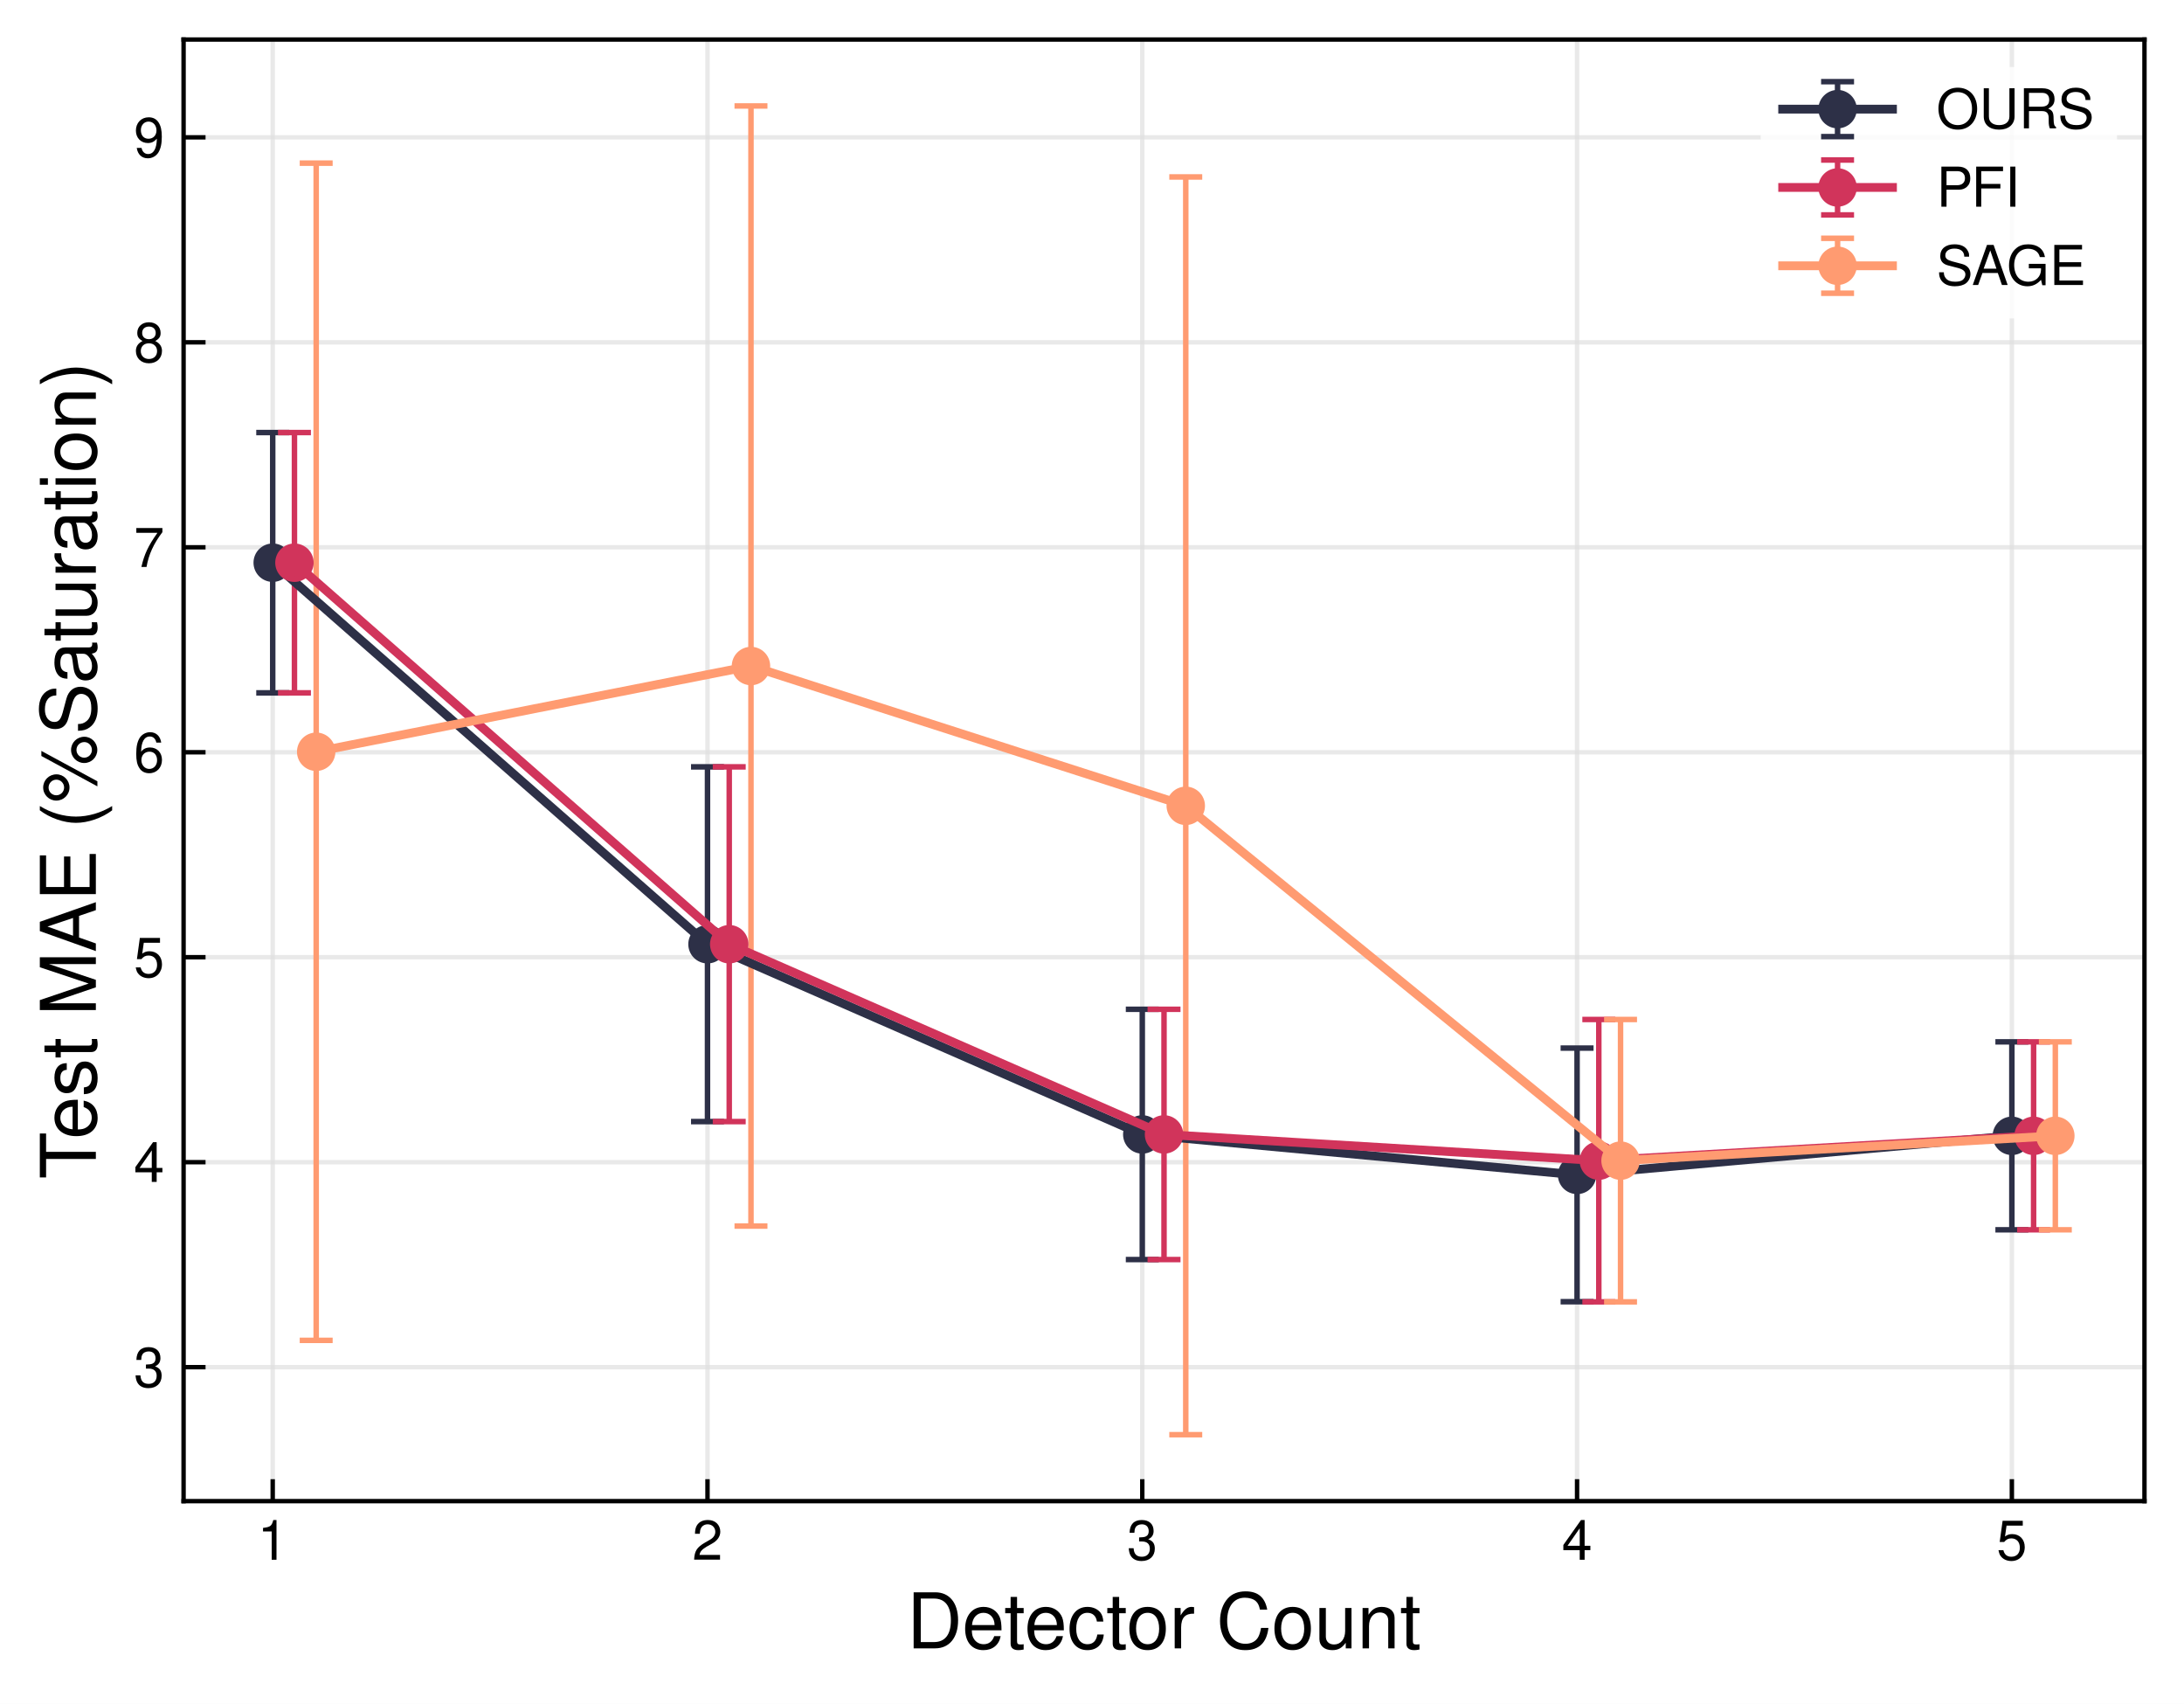
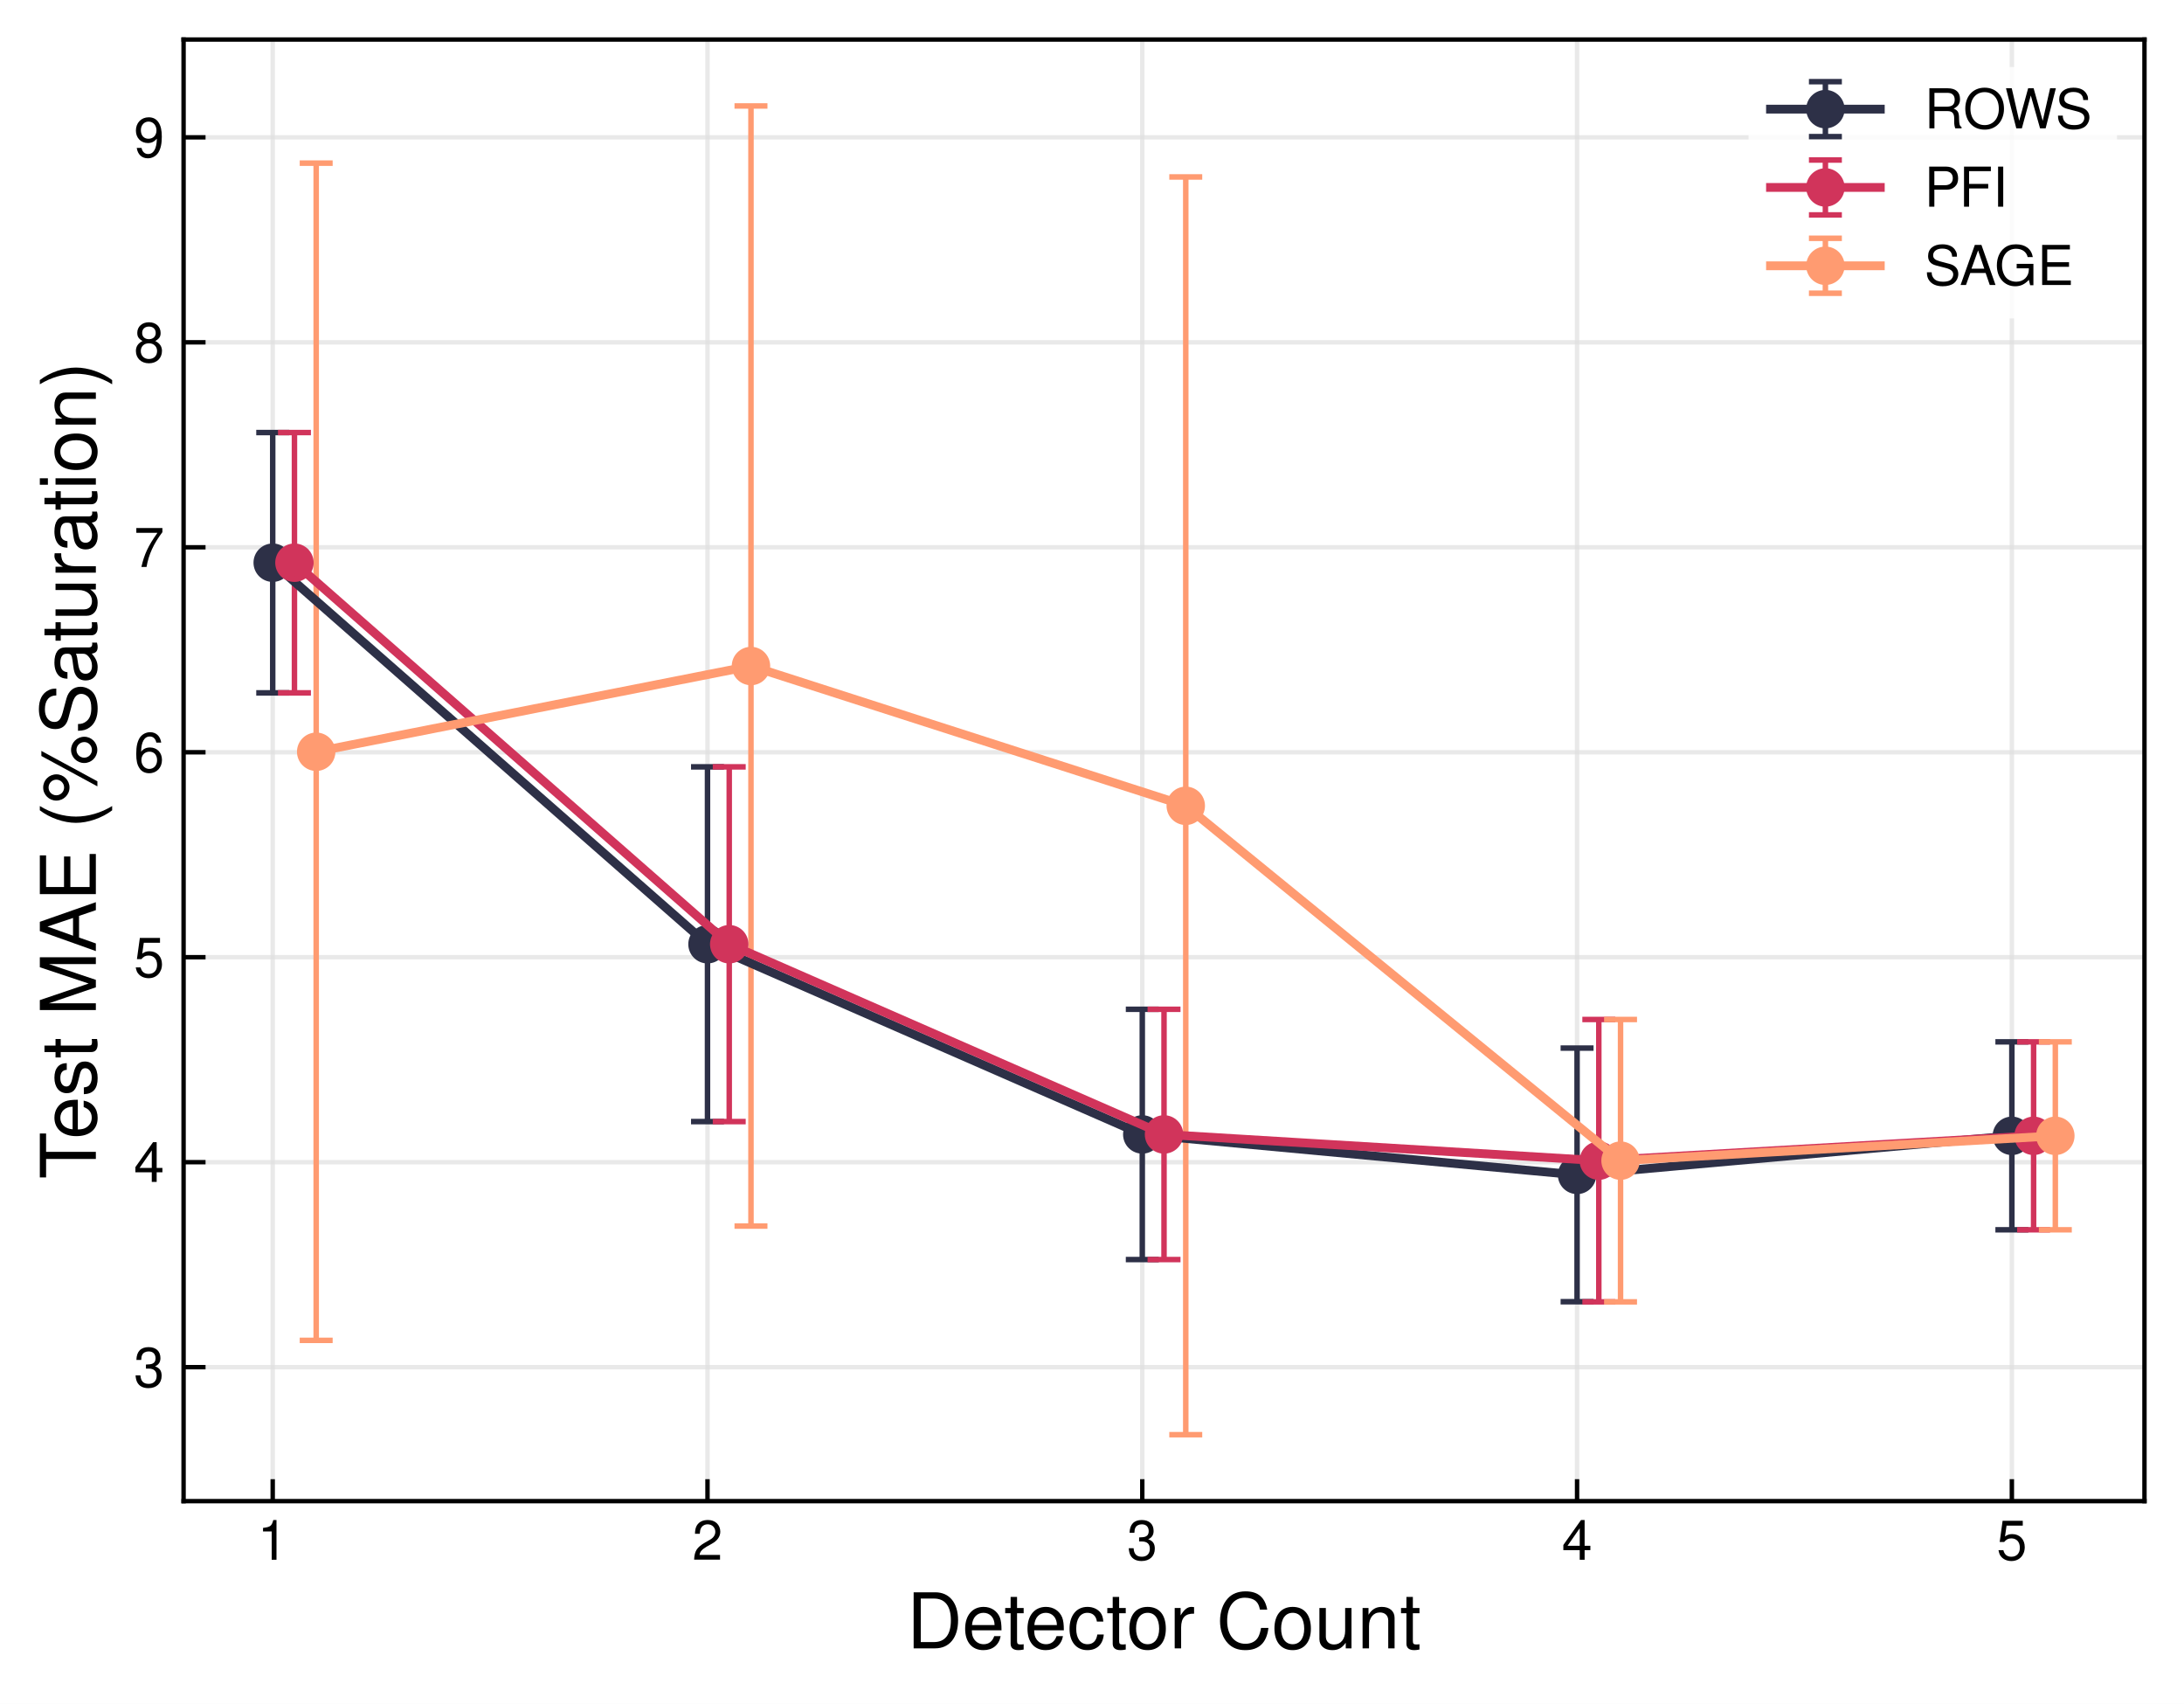
<svg xmlns="http://www.w3.org/2000/svg" xmlns:xlink="http://www.w3.org/1999/xlink" width="397.754pt" height="310.231pt" viewBox="0 0 397.754 310.231" version="1.1">
  <defs>
    <style type="text/css">*{stroke-linejoin: round; stroke-linecap: butt}</style>
  </defs>
  <g id="figure_1">
    <g id="patch_1">
      <path d="M 0 310.231  L 397.754 310.231  L 397.754 0  L 0 0  z " style="fill: #ffffff" />
    </g>
    <g id="axes_1">
      <g id="patch_2">
        <path d="M 33.434 273.312  L 390.554 273.312  L 390.554 7.2  L 33.434 7.2  z " style="fill: #ffffff" />
      </g>
      <g id="matplotlib.axis_1">
        <g id="xtick_1">
          <g id="line2d_1">
-             <path d="M 49.667 273.312  L 49.667 7.2  " clip-path="url(#pd85b7380be)" style="fill: none; stroke: #e0e0e0; stroke-opacity: 0.7; stroke-width: 0.8; stroke-linecap: square" />
+             <path d="M 49.667 273.312  L 49.667 7.2  " clip-path="url(#p0bce422c78)" style="fill: none; stroke: #e0e0e0; stroke-opacity: 0.7; stroke-width: 0.8; stroke-linecap: square" />
          </g>
          <g id="line2d_2">
            <defs>
-               <path id="m5210ef24cb" d="M 0 0  L 0 -4  " style="stroke: #000000; stroke-width: 0.8" />
+               <path id="mf27247afd8" d="M 0 0  L 0 -4  " style="stroke: #000000; stroke-width: 0.8" />
            </defs>
            <g>
-               <use xlink:href="#m5210ef24cb" x="49.667" y="273.312" style="stroke: #000000; stroke-width: 0.8" />
+               <use xlink:href="#mf27247afd8" x="49.667" y="273.312" style="stroke: #000000; stroke-width: 0.8" />
            </g>
          </g>
          <g id="text_1">
            <text style="font-size: 10px; font-family: 'Helvetica', 'Arial', sans-serif; text-anchor: middle" x="49.667" y="283.985" transform="rotate(-0 49.66679 283.9854)">1</text>
          </g>
        </g>
        <g id="xtick_2">
          <g id="line2d_3">
-             <path d="M 128.851 273.312  L 128.851 7.2  " clip-path="url(#pd85b7380be)" style="fill: none; stroke: #e0e0e0; stroke-opacity: 0.7; stroke-width: 0.8; stroke-linecap: square" />
+             <path d="M 128.851 273.312  L 128.851 7.2  " clip-path="url(#p0bce422c78)" style="fill: none; stroke: #e0e0e0; stroke-opacity: 0.7; stroke-width: 0.8; stroke-linecap: square" />
          </g>
          <g id="line2d_4">
            <g>
-               <use xlink:href="#m5210ef24cb" x="128.851" y="273.312" style="stroke: #000000; stroke-width: 0.8" />
+               <use xlink:href="#mf27247afd8" x="128.851" y="273.312" style="stroke: #000000; stroke-width: 0.8" />
            </g>
          </g>
          <g id="text_2">
            <text style="font-size: 10px; font-family: 'Helvetica', 'Arial', sans-serif; text-anchor: middle" x="128.851" y="283.985" transform="rotate(-0 128.8508 283.9854)">2</text>
          </g>
        </g>
        <g id="xtick_3">
          <g id="line2d_5">
-             <path d="M 208.035 273.312  L 208.035 7.2  " clip-path="url(#pd85b7380be)" style="fill: none; stroke: #e0e0e0; stroke-opacity: 0.7; stroke-width: 0.8; stroke-linecap: square" />
+             <path d="M 208.035 273.312  L 208.035 7.2  " clip-path="url(#p0bce422c78)" style="fill: none; stroke: #e0e0e0; stroke-opacity: 0.7; stroke-width: 0.8; stroke-linecap: square" />
          </g>
          <g id="line2d_6">
            <g>
-               <use xlink:href="#m5210ef24cb" x="208.035" y="273.312" style="stroke: #000000; stroke-width: 0.8" />
+               <use xlink:href="#mf27247afd8" x="208.035" y="273.312" style="stroke: #000000; stroke-width: 0.8" />
            </g>
          </g>
          <g id="text_3">
            <text style="font-size: 10px; font-family: 'Helvetica', 'Arial', sans-serif; text-anchor: middle" x="208.035" y="283.985" transform="rotate(-0 208.0349 283.9854)">3</text>
          </g>
        </g>
        <g id="xtick_4">
          <g id="line2d_7">
-             <path d="M 287.219 273.312  L 287.219 7.2  " clip-path="url(#pd85b7380be)" style="fill: none; stroke: #e0e0e0; stroke-opacity: 0.7; stroke-width: 0.8; stroke-linecap: square" />
+             <path d="M 287.219 273.312  L 287.219 7.2  " clip-path="url(#p0bce422c78)" style="fill: none; stroke: #e0e0e0; stroke-opacity: 0.7; stroke-width: 0.8; stroke-linecap: square" />
          </g>
          <g id="line2d_8">
            <g>
-               <use xlink:href="#m5210ef24cb" x="287.219" y="273.312" style="stroke: #000000; stroke-width: 0.8" />
+               <use xlink:href="#mf27247afd8" x="287.219" y="273.312" style="stroke: #000000; stroke-width: 0.8" />
            </g>
          </g>
          <g id="text_4">
            <text style="font-size: 10px; font-family: 'Helvetica', 'Arial', sans-serif; text-anchor: middle" x="287.219" y="283.985" transform="rotate(-0 287.2189 283.9854)">4</text>
          </g>
        </g>
        <g id="xtick_5">
          <g id="line2d_9">
-             <path d="M 366.403 273.312  L 366.403 7.2  " clip-path="url(#pd85b7380be)" style="fill: none; stroke: #e0e0e0; stroke-opacity: 0.7; stroke-width: 0.8; stroke-linecap: square" />
+             <path d="M 366.403 273.312  L 366.403 7.2  " clip-path="url(#p0bce422c78)" style="fill: none; stroke: #e0e0e0; stroke-opacity: 0.7; stroke-width: 0.8; stroke-linecap: square" />
          </g>
          <g id="line2d_10">
            <g>
-               <use xlink:href="#m5210ef24cb" x="366.403" y="273.312" style="stroke: #000000; stroke-width: 0.8" />
+               <use xlink:href="#mf27247afd8" x="366.403" y="273.312" style="stroke: #000000; stroke-width: 0.8" />
            </g>
          </g>
          <g id="text_5">
            <text style="font-size: 10px; font-family: 'Helvetica', 'Arial', sans-serif; text-anchor: middle" x="366.403" y="283.985" transform="rotate(-0 366.4029 283.9854)">5</text>
          </g>
        </g>
        <g id="text_6">
          <text style="font-size: 14px; font-family: 'Helvetica', 'Arial', sans-serif; text-anchor: middle" x="211.994" y="300.113" transform="rotate(-0 211.9941 300.1126)">Detector Count</text>
        </g>
      </g>
      <g id="matplotlib.axis_2">
        <g id="ytick_1">
          <g id="line2d_11">
-             <path d="M 33.434 248.92  L 390.554 248.92  " clip-path="url(#pd85b7380be)" style="fill: none; stroke: #e0e0e0; stroke-opacity: 0.7; stroke-width: 0.8; stroke-linecap: square" />
+             <path d="M 33.434 248.92  L 390.554 248.92  " clip-path="url(#p0bce422c78)" style="fill: none; stroke: #e0e0e0; stroke-opacity: 0.7; stroke-width: 0.8; stroke-linecap: square" />
          </g>
          <g id="line2d_12">
            <defs>
-               <path id="m0ef6df288f" d="M 0 0  L 4 0  " style="stroke: #000000; stroke-width: 0.8" />
+               <path id="m96c3938202" d="M 0 0  L 4 0  " style="stroke: #000000; stroke-width: 0.8" />
            </defs>
            <g>
-               <use xlink:href="#m0ef6df288f" x="33.434" y="248.92" style="stroke: #000000; stroke-width: 0.8" />
+               <use xlink:href="#m96c3938202" x="33.434" y="248.92" style="stroke: #000000; stroke-width: 0.8" />
            </g>
          </g>
          <g id="text_7">
            <text style="font-size: 10px; font-family: 'Helvetica', 'Arial', sans-serif; text-anchor: end" x="29.934" y="252.507" transform="rotate(-0 29.93406 252.5065)">3</text>
          </g>
        </g>
        <g id="ytick_2">
          <g id="line2d_13">
-             <path d="M 33.434 211.601  L 390.554 211.601  " clip-path="url(#pd85b7380be)" style="fill: none; stroke: #e0e0e0; stroke-opacity: 0.7; stroke-width: 0.8; stroke-linecap: square" />
+             <path d="M 33.434 211.601  L 390.554 211.601  " clip-path="url(#p0bce422c78)" style="fill: none; stroke: #e0e0e0; stroke-opacity: 0.7; stroke-width: 0.8; stroke-linecap: square" />
          </g>
          <g id="line2d_14">
            <g>
-               <use xlink:href="#m0ef6df288f" x="33.434" y="211.601" style="stroke: #000000; stroke-width: 0.8" />
+               <use xlink:href="#m96c3938202" x="33.434" y="211.601" style="stroke: #000000; stroke-width: 0.8" />
            </g>
          </g>
          <g id="text_8">
            <text style="font-size: 10px; font-family: 'Helvetica', 'Arial', sans-serif; text-anchor: end" x="29.934" y="215.187" transform="rotate(-0 29.93406 215.1875)">4</text>
          </g>
        </g>
        <g id="ytick_3">
          <g id="line2d_15">
-             <path d="M 33.434 174.282  L 390.554 174.282  " clip-path="url(#pd85b7380be)" style="fill: none; stroke: #e0e0e0; stroke-opacity: 0.7; stroke-width: 0.8; stroke-linecap: square" />
+             <path d="M 33.434 174.282  L 390.554 174.282  " clip-path="url(#p0bce422c78)" style="fill: none; stroke: #e0e0e0; stroke-opacity: 0.7; stroke-width: 0.8; stroke-linecap: square" />
          </g>
          <g id="line2d_16">
            <g>
-               <use xlink:href="#m0ef6df288f" x="33.434" y="174.282" style="stroke: #000000; stroke-width: 0.8" />
+               <use xlink:href="#m96c3938202" x="33.434" y="174.282" style="stroke: #000000; stroke-width: 0.8" />
            </g>
          </g>
          <g id="text_9">
            <text style="font-size: 10px; font-family: 'Helvetica', 'Arial', sans-serif; text-anchor: end" x="29.934" y="177.868" transform="rotate(-0 29.93406 177.8684)">5</text>
          </g>
        </g>
        <g id="ytick_4">
          <g id="line2d_17">
-             <path d="M 33.434 136.963  L 390.554 136.963  " clip-path="url(#pd85b7380be)" style="fill: none; stroke: #e0e0e0; stroke-opacity: 0.7; stroke-width: 0.8; stroke-linecap: square" />
+             <path d="M 33.434 136.963  L 390.554 136.963  " clip-path="url(#p0bce422c78)" style="fill: none; stroke: #e0e0e0; stroke-opacity: 0.7; stroke-width: 0.8; stroke-linecap: square" />
          </g>
          <g id="line2d_18">
            <g>
-               <use xlink:href="#m0ef6df288f" x="33.434" y="136.963" style="stroke: #000000; stroke-width: 0.8" />
+               <use xlink:href="#m96c3938202" x="33.434" y="136.963" style="stroke: #000000; stroke-width: 0.8" />
            </g>
          </g>
          <g id="text_10">
            <text style="font-size: 10px; font-family: 'Helvetica', 'Arial', sans-serif; text-anchor: end" x="29.934" y="140.549" transform="rotate(-0 29.93406 140.5494)">6</text>
          </g>
        </g>
        <g id="ytick_5">
          <g id="line2d_19">
-             <path d="M 33.434 99.644  L 390.554 99.644  " clip-path="url(#pd85b7380be)" style="fill: none; stroke: #e0e0e0; stroke-opacity: 0.7; stroke-width: 0.8; stroke-linecap: square" />
+             <path d="M 33.434 99.644  L 390.554 99.644  " clip-path="url(#p0bce422c78)" style="fill: none; stroke: #e0e0e0; stroke-opacity: 0.7; stroke-width: 0.8; stroke-linecap: square" />
          </g>
          <g id="line2d_20">
            <g>
-               <use xlink:href="#m0ef6df288f" x="33.434" y="99.644" style="stroke: #000000; stroke-width: 0.8" />
+               <use xlink:href="#m96c3938202" x="33.434" y="99.644" style="stroke: #000000; stroke-width: 0.8" />
            </g>
          </g>
          <g id="text_11">
            <text style="font-size: 10px; font-family: 'Helvetica', 'Arial', sans-serif; text-anchor: end" x="29.934" y="103.23" transform="rotate(-0 29.93406 103.2303)">7</text>
          </g>
        </g>
        <g id="ytick_6">
          <g id="line2d_21">
-             <path d="M 33.434 62.325  L 390.554 62.325  " clip-path="url(#pd85b7380be)" style="fill: none; stroke: #e0e0e0; stroke-opacity: 0.7; stroke-width: 0.8; stroke-linecap: square" />
+             <path d="M 33.434 62.325  L 390.554 62.325  " clip-path="url(#p0bce422c78)" style="fill: none; stroke: #e0e0e0; stroke-opacity: 0.7; stroke-width: 0.8; stroke-linecap: square" />
          </g>
          <g id="line2d_22">
            <g>
-               <use xlink:href="#m0ef6df288f" x="33.434" y="62.325" style="stroke: #000000; stroke-width: 0.8" />
+               <use xlink:href="#m96c3938202" x="33.434" y="62.325" style="stroke: #000000; stroke-width: 0.8" />
            </g>
          </g>
          <g id="text_12">
            <text style="font-size: 10px; font-family: 'Helvetica', 'Arial', sans-serif; text-anchor: end" x="29.934" y="65.911" transform="rotate(-0 29.93406 65.91127)">8</text>
          </g>
        </g>
        <g id="ytick_7">
          <g id="line2d_23">
-             <path d="M 33.434 25.005  L 390.554 25.005  " clip-path="url(#pd85b7380be)" style="fill: none; stroke: #e0e0e0; stroke-opacity: 0.7; stroke-width: 0.8; stroke-linecap: square" />
+             <path d="M 33.434 25.005  L 390.554 25.005  " clip-path="url(#p0bce422c78)" style="fill: none; stroke: #e0e0e0; stroke-opacity: 0.7; stroke-width: 0.8; stroke-linecap: square" />
          </g>
          <g id="line2d_24">
            <g>
-               <use xlink:href="#m0ef6df288f" x="33.434" y="25.005" style="stroke: #000000; stroke-width: 0.8" />
+               <use xlink:href="#m96c3938202" x="33.434" y="25.005" style="stroke: #000000; stroke-width: 0.8" />
            </g>
          </g>
          <g id="text_13">
            <text style="font-size: 10px; font-family: 'Helvetica', 'Arial', sans-serif; text-anchor: end" x="29.934" y="28.592" transform="rotate(-0 29.93406 28.59221)">9</text>
          </g>
        </g>
        <g id="text_14">
          <text style="font-size: 14px; font-family: 'Helvetica', 'Arial', sans-serif; text-anchor: middle" x="17.455" y="140.256" transform="rotate(-90 17.455 140.256)">Test MAE (%Saturation)</text>
        </g>
      </g>
      <g id="LineCollection_1">
-         <path d="M 49.667 126.15  L 49.667 78.753  " clip-path="url(#pd85b7380be)" style="fill: none; stroke: #2d3047" />
-         <path d="M 128.851 204.207  L 128.851 139.623  " clip-path="url(#pd85b7380be)" style="fill: none; stroke: #2d3047" />
-         <path d="M 208.035 229.33  L 208.035 183.764  " clip-path="url(#pd85b7380be)" style="fill: none; stroke: #2d3047" />
-         <path d="M 287.219 237.003  L 287.219 190.826  " clip-path="url(#pd85b7380be)" style="fill: none; stroke: #2d3047" />
-         <path d="M 366.403 223.91  L 366.403 189.69  " clip-path="url(#pd85b7380be)" style="fill: none; stroke: #2d3047" />
+         <path d="M 49.667 126.15  L 49.667 78.753  " clip-path="url(#p0bce422c78)" style="fill: none; stroke: #2d3047" />
+         <path d="M 128.851 204.207  L 128.851 139.623  " clip-path="url(#p0bce422c78)" style="fill: none; stroke: #2d3047" />
+         <path d="M 208.035 229.33  L 208.035 183.764  " clip-path="url(#p0bce422c78)" style="fill: none; stroke: #2d3047" />
+         <path d="M 287.219 237.003  L 287.219 190.826  " clip-path="url(#p0bce422c78)" style="fill: none; stroke: #2d3047" />
+         <path d="M 366.403 223.91  L 366.403 189.69  " clip-path="url(#p0bce422c78)" style="fill: none; stroke: #2d3047" />
      </g>
      <g id="line2d_25">
        <defs>
-           <path id="md93f5340fe" d="M 3 0  L -3 -0  " style="stroke: #2d3047" />
-         </defs>
-         <g clip-path="url(#pd85b7380be)">
-           <use xlink:href="#md93f5340fe" x="49.667" y="126.15" style="fill: #2d3047; stroke: #2d3047" />
-           <use xlink:href="#md93f5340fe" x="128.851" y="204.207" style="fill: #2d3047; stroke: #2d3047" />
-           <use xlink:href="#md93f5340fe" x="208.035" y="229.33" style="fill: #2d3047; stroke: #2d3047" />
-           <use xlink:href="#md93f5340fe" x="287.219" y="237.003" style="fill: #2d3047; stroke: #2d3047" />
-           <use xlink:href="#md93f5340fe" x="366.403" y="223.91" style="fill: #2d3047; stroke: #2d3047" />
+           <path id="m2ddfea3625" d="M 3 0  L -3 -0  " style="stroke: #2d3047" />
+         </defs>
+         <g clip-path="url(#p0bce422c78)">
+           <use xlink:href="#m2ddfea3625" x="49.667" y="126.15" style="fill: #2d3047; stroke: #2d3047" />
+           <use xlink:href="#m2ddfea3625" x="128.851" y="204.207" style="fill: #2d3047; stroke: #2d3047" />
+           <use xlink:href="#m2ddfea3625" x="208.035" y="229.33" style="fill: #2d3047; stroke: #2d3047" />
+           <use xlink:href="#m2ddfea3625" x="287.219" y="237.003" style="fill: #2d3047; stroke: #2d3047" />
+           <use xlink:href="#m2ddfea3625" x="366.403" y="223.91" style="fill: #2d3047; stroke: #2d3047" />
        </g>
      </g>
      <g id="line2d_26">
-         <g clip-path="url(#pd85b7380be)">
-           <use xlink:href="#md93f5340fe" x="49.667" y="78.753" style="fill: #2d3047; stroke: #2d3047" />
-           <use xlink:href="#md93f5340fe" x="128.851" y="139.623" style="fill: #2d3047; stroke: #2d3047" />
-           <use xlink:href="#md93f5340fe" x="208.035" y="183.764" style="fill: #2d3047; stroke: #2d3047" />
-           <use xlink:href="#md93f5340fe" x="287.219" y="190.826" style="fill: #2d3047; stroke: #2d3047" />
-           <use xlink:href="#md93f5340fe" x="366.403" y="189.69" style="fill: #2d3047; stroke: #2d3047" />
+         <g clip-path="url(#p0bce422c78)">
+           <use xlink:href="#m2ddfea3625" x="49.667" y="78.753" style="fill: #2d3047; stroke: #2d3047" />
+           <use xlink:href="#m2ddfea3625" x="128.851" y="139.623" style="fill: #2d3047; stroke: #2d3047" />
+           <use xlink:href="#m2ddfea3625" x="208.035" y="183.764" style="fill: #2d3047; stroke: #2d3047" />
+           <use xlink:href="#m2ddfea3625" x="287.219" y="190.826" style="fill: #2d3047; stroke: #2d3047" />
+           <use xlink:href="#m2ddfea3625" x="366.403" y="189.69" style="fill: #2d3047; stroke: #2d3047" />
        </g>
      </g>
      <g id="LineCollection_2">
-         <path d="M 53.626 126.15  L 53.626 78.753  " clip-path="url(#pd85b7380be)" style="fill: none; stroke: #d1345b" />
-         <path d="M 132.81 204.207  L 132.81 139.623  " clip-path="url(#pd85b7380be)" style="fill: none; stroke: #d1345b" />
-         <path d="M 211.994 229.33  L 211.994 183.764  " clip-path="url(#pd85b7380be)" style="fill: none; stroke: #d1345b" />
-         <path d="M 291.178 237.028  L 291.178 185.617  " clip-path="url(#pd85b7380be)" style="fill: none; stroke: #d1345b" />
-         <path d="M 370.362 223.91  L 370.362 189.69  " clip-path="url(#pd85b7380be)" style="fill: none; stroke: #d1345b" />
+         <path d="M 53.626 126.15  L 53.626 78.753  " clip-path="url(#p0bce422c78)" style="fill: none; stroke: #d1345b" />
+         <path d="M 132.81 204.207  L 132.81 139.623  " clip-path="url(#p0bce422c78)" style="fill: none; stroke: #d1345b" />
+         <path d="M 211.994 229.33  L 211.994 183.764  " clip-path="url(#p0bce422c78)" style="fill: none; stroke: #d1345b" />
+         <path d="M 291.178 237.028  L 291.178 185.617  " clip-path="url(#p0bce422c78)" style="fill: none; stroke: #d1345b" />
+         <path d="M 370.362 223.91  L 370.362 189.69  " clip-path="url(#p0bce422c78)" style="fill: none; stroke: #d1345b" />
      </g>
      <g id="line2d_27">
        <defs>
-           <path id="m17f6b1de07" d="M 3 0  L -3 -0  " style="stroke: #d1345b" />
-         </defs>
-         <g clip-path="url(#pd85b7380be)">
-           <use xlink:href="#m17f6b1de07" x="53.626" y="126.15" style="fill: #d1345b; stroke: #d1345b" />
-           <use xlink:href="#m17f6b1de07" x="132.81" y="204.207" style="fill: #d1345b; stroke: #d1345b" />
-           <use xlink:href="#m17f6b1de07" x="211.994" y="229.33" style="fill: #d1345b; stroke: #d1345b" />
-           <use xlink:href="#m17f6b1de07" x="291.178" y="237.028" style="fill: #d1345b; stroke: #d1345b" />
-           <use xlink:href="#m17f6b1de07" x="370.362" y="223.91" style="fill: #d1345b; stroke: #d1345b" />
+           <path id="m2b15b2f67a" d="M 3 0  L -3 -0  " style="stroke: #d1345b" />
+         </defs>
+         <g clip-path="url(#p0bce422c78)">
+           <use xlink:href="#m2b15b2f67a" x="53.626" y="126.15" style="fill: #d1345b; stroke: #d1345b" />
+           <use xlink:href="#m2b15b2f67a" x="132.81" y="204.207" style="fill: #d1345b; stroke: #d1345b" />
+           <use xlink:href="#m2b15b2f67a" x="211.994" y="229.33" style="fill: #d1345b; stroke: #d1345b" />
+           <use xlink:href="#m2b15b2f67a" x="291.178" y="237.028" style="fill: #d1345b; stroke: #d1345b" />
+           <use xlink:href="#m2b15b2f67a" x="370.362" y="223.91" style="fill: #d1345b; stroke: #d1345b" />
        </g>
      </g>
      <g id="line2d_28">
-         <g clip-path="url(#pd85b7380be)">
-           <use xlink:href="#m17f6b1de07" x="53.626" y="78.753" style="fill: #d1345b; stroke: #d1345b" />
-           <use xlink:href="#m17f6b1de07" x="132.81" y="139.623" style="fill: #d1345b; stroke: #d1345b" />
-           <use xlink:href="#m17f6b1de07" x="211.994" y="183.764" style="fill: #d1345b; stroke: #d1345b" />
-           <use xlink:href="#m17f6b1de07" x="291.178" y="185.617" style="fill: #d1345b; stroke: #d1345b" />
-           <use xlink:href="#m17f6b1de07" x="370.362" y="189.69" style="fill: #d1345b; stroke: #d1345b" />
+         <g clip-path="url(#p0bce422c78)">
+           <use xlink:href="#m2b15b2f67a" x="53.626" y="78.753" style="fill: #d1345b; stroke: #d1345b" />
+           <use xlink:href="#m2b15b2f67a" x="132.81" y="139.623" style="fill: #d1345b; stroke: #d1345b" />
+           <use xlink:href="#m2b15b2f67a" x="211.994" y="183.764" style="fill: #d1345b; stroke: #d1345b" />
+           <use xlink:href="#m2b15b2f67a" x="291.178" y="185.617" style="fill: #d1345b; stroke: #d1345b" />
+           <use xlink:href="#m2b15b2f67a" x="370.362" y="189.69" style="fill: #d1345b; stroke: #d1345b" />
        </g>
      </g>
      <g id="LineCollection_3">
-         <path d="M 57.585 244.041  L 57.585 29.704  " clip-path="url(#pd85b7380be)" style="fill: none; stroke: #ff9b71" />
-         <path d="M 136.769 223.227  L 136.769 19.296  " clip-path="url(#pd85b7380be)" style="fill: none; stroke: #ff9b71" />
-         <path d="M 215.953 261.216  L 215.953 32.218  " clip-path="url(#pd85b7380be)" style="fill: none; stroke: #ff9b71" />
-         <path d="M 295.137 237.028  L 295.137 185.617  " clip-path="url(#pd85b7380be)" style="fill: none; stroke: #ff9b71" />
-         <path d="M 374.321 223.91  L 374.321 189.69  " clip-path="url(#pd85b7380be)" style="fill: none; stroke: #ff9b71" />
+         <path d="M 57.585 244.041  L 57.585 29.704  " clip-path="url(#p0bce422c78)" style="fill: none; stroke: #ff9b71" />
+         <path d="M 136.769 223.227  L 136.769 19.296  " clip-path="url(#p0bce422c78)" style="fill: none; stroke: #ff9b71" />
+         <path d="M 215.953 261.216  L 215.953 32.218  " clip-path="url(#p0bce422c78)" style="fill: none; stroke: #ff9b71" />
+         <path d="M 295.137 237.028  L 295.137 185.617  " clip-path="url(#p0bce422c78)" style="fill: none; stroke: #ff9b71" />
+         <path d="M 374.321 223.91  L 374.321 189.69  " clip-path="url(#p0bce422c78)" style="fill: none; stroke: #ff9b71" />
      </g>
      <g id="line2d_29">
        <defs>
-           <path id="m1f2b31854d" d="M 3 0  L -3 -0  " style="stroke: #ff9b71" />
-         </defs>
-         <g clip-path="url(#pd85b7380be)">
-           <use xlink:href="#m1f2b31854d" x="57.585" y="244.041" style="fill: #ff9b71; stroke: #ff9b71" />
-           <use xlink:href="#m1f2b31854d" x="136.769" y="223.227" style="fill: #ff9b71; stroke: #ff9b71" />
-           <use xlink:href="#m1f2b31854d" x="215.953" y="261.216" style="fill: #ff9b71; stroke: #ff9b71" />
-           <use xlink:href="#m1f2b31854d" x="295.137" y="237.028" style="fill: #ff9b71; stroke: #ff9b71" />
-           <use xlink:href="#m1f2b31854d" x="374.321" y="223.91" style="fill: #ff9b71; stroke: #ff9b71" />
+           <path id="me4599d17c9" d="M 3 0  L -3 -0  " style="stroke: #ff9b71" />
+         </defs>
+         <g clip-path="url(#p0bce422c78)">
+           <use xlink:href="#me4599d17c9" x="57.585" y="244.041" style="fill: #ff9b71; stroke: #ff9b71" />
+           <use xlink:href="#me4599d17c9" x="136.769" y="223.227" style="fill: #ff9b71; stroke: #ff9b71" />
+           <use xlink:href="#me4599d17c9" x="215.953" y="261.216" style="fill: #ff9b71; stroke: #ff9b71" />
+           <use xlink:href="#me4599d17c9" x="295.137" y="237.028" style="fill: #ff9b71; stroke: #ff9b71" />
+           <use xlink:href="#me4599d17c9" x="374.321" y="223.91" style="fill: #ff9b71; stroke: #ff9b71" />
        </g>
      </g>
      <g id="line2d_30">
-         <g clip-path="url(#pd85b7380be)">
-           <use xlink:href="#m1f2b31854d" x="57.585" y="29.704" style="fill: #ff9b71; stroke: #ff9b71" />
-           <use xlink:href="#m1f2b31854d" x="136.769" y="19.296" style="fill: #ff9b71; stroke: #ff9b71" />
-           <use xlink:href="#m1f2b31854d" x="215.953" y="32.218" style="fill: #ff9b71; stroke: #ff9b71" />
-           <use xlink:href="#m1f2b31854d" x="295.137" y="185.617" style="fill: #ff9b71; stroke: #ff9b71" />
-           <use xlink:href="#m1f2b31854d" x="374.321" y="189.69" style="fill: #ff9b71; stroke: #ff9b71" />
+         <g clip-path="url(#p0bce422c78)">
+           <use xlink:href="#me4599d17c9" x="57.585" y="29.704" style="fill: #ff9b71; stroke: #ff9b71" />
+           <use xlink:href="#me4599d17c9" x="136.769" y="19.296" style="fill: #ff9b71; stroke: #ff9b71" />
+           <use xlink:href="#me4599d17c9" x="215.953" y="32.218" style="fill: #ff9b71; stroke: #ff9b71" />
+           <use xlink:href="#me4599d17c9" x="295.137" y="185.617" style="fill: #ff9b71; stroke: #ff9b71" />
+           <use xlink:href="#me4599d17c9" x="374.321" y="189.69" style="fill: #ff9b71; stroke: #ff9b71" />
        </g>
      </g>
      <g id="line2d_31">
-         <path d="M 49.667 102.451  L 128.851 171.915  L 208.035 206.547  L 287.219 213.915  L 366.403 206.8  " clip-path="url(#pd85b7380be)" style="fill: none; stroke: #2d3047; stroke-width: 1.6; stroke-linecap: square" />
-         <defs>
-           <path id="mcf8c2904b5" d="M 0 3  C 0.796 3 1.559 2.684 2.121 2.121  C 2.684 1.559 3 0.796 3 0  C 3 -0.796 2.684 -1.559 2.121 -2.121  C 1.559 -2.684 0.796 -3 0 -3  C -0.796 -3 -1.559 -2.684 -2.121 -2.121  C -2.684 -1.559 -3 -0.796 -3 0  C -3 0.796 -2.684 1.559 -2.121 2.121  C -1.559 2.684 -0.796 3 0 3  z " style="stroke: #2d3047" />
-         </defs>
-         <g clip-path="url(#pd85b7380be)">
-           <use xlink:href="#mcf8c2904b5" x="49.667" y="102.451" style="fill: #2d3047; stroke: #2d3047" />
-           <use xlink:href="#mcf8c2904b5" x="128.851" y="171.915" style="fill: #2d3047; stroke: #2d3047" />
-           <use xlink:href="#mcf8c2904b5" x="208.035" y="206.547" style="fill: #2d3047; stroke: #2d3047" />
-           <use xlink:href="#mcf8c2904b5" x="287.219" y="213.915" style="fill: #2d3047; stroke: #2d3047" />
-           <use xlink:href="#mcf8c2904b5" x="366.403" y="206.8" style="fill: #2d3047; stroke: #2d3047" />
+         <path d="M 49.667 102.451  L 128.851 171.915  L 208.035 206.547  L 287.219 213.915  L 366.403 206.8  " clip-path="url(#p0bce422c78)" style="fill: none; stroke: #2d3047; stroke-width: 1.6; stroke-linecap: square" />
+         <defs>
+           <path id="m5e57192027" d="M 0 3  C 0.796 3 1.559 2.684 2.121 2.121  C 2.684 1.559 3 0.796 3 0  C 3 -0.796 2.684 -1.559 2.121 -2.121  C 1.559 -2.684 0.796 -3 0 -3  C -0.796 -3 -1.559 -2.684 -2.121 -2.121  C -2.684 -1.559 -3 -0.796 -3 0  C -3 0.796 -2.684 1.559 -2.121 2.121  C -1.559 2.684 -0.796 3 0 3  z " style="stroke: #2d3047" />
+         </defs>
+         <g clip-path="url(#p0bce422c78)">
+           <use xlink:href="#m5e57192027" x="49.667" y="102.451" style="fill: #2d3047; stroke: #2d3047" />
+           <use xlink:href="#m5e57192027" x="128.851" y="171.915" style="fill: #2d3047; stroke: #2d3047" />
+           <use xlink:href="#m5e57192027" x="208.035" y="206.547" style="fill: #2d3047; stroke: #2d3047" />
+           <use xlink:href="#m5e57192027" x="287.219" y="213.915" style="fill: #2d3047; stroke: #2d3047" />
+           <use xlink:href="#m5e57192027" x="366.403" y="206.8" style="fill: #2d3047; stroke: #2d3047" />
        </g>
      </g>
      <g id="line2d_32">
-         <path d="M 53.626 102.451  L 132.81 171.915  L 211.994 206.547  L 291.178 211.322  L 370.362 206.8  " clip-path="url(#pd85b7380be)" style="fill: none; stroke: #d1345b; stroke-width: 1.6; stroke-linecap: square" />
-         <defs>
-           <path id="m06ba8575f1" d="M 0 3  C 0.796 3 1.559 2.684 2.121 2.121  C 2.684 1.559 3 0.796 3 0  C 3 -0.796 2.684 -1.559 2.121 -2.121  C 1.559 -2.684 0.796 -3 0 -3  C -0.796 -3 -1.559 -2.684 -2.121 -2.121  C -2.684 -1.559 -3 -0.796 -3 0  C -3 0.796 -2.684 1.559 -2.121 2.121  C -1.559 2.684 -0.796 3 0 3  z " style="stroke: #d1345b" />
-         </defs>
-         <g clip-path="url(#pd85b7380be)">
-           <use xlink:href="#m06ba8575f1" x="53.626" y="102.451" style="fill: #d1345b; stroke: #d1345b" />
-           <use xlink:href="#m06ba8575f1" x="132.81" y="171.915" style="fill: #d1345b; stroke: #d1345b" />
-           <use xlink:href="#m06ba8575f1" x="211.994" y="206.547" style="fill: #d1345b; stroke: #d1345b" />
-           <use xlink:href="#m06ba8575f1" x="291.178" y="211.322" style="fill: #d1345b; stroke: #d1345b" />
-           <use xlink:href="#m06ba8575f1" x="370.362" y="206.8" style="fill: #d1345b; stroke: #d1345b" />
+         <path d="M 53.626 102.451  L 132.81 171.915  L 211.994 206.547  L 291.178 211.322  L 370.362 206.8  " clip-path="url(#p0bce422c78)" style="fill: none; stroke: #d1345b; stroke-width: 1.6; stroke-linecap: square" />
+         <defs>
+           <path id="m57f6ba1650" d="M 0 3  C 0.796 3 1.559 2.684 2.121 2.121  C 2.684 1.559 3 0.796 3 0  C 3 -0.796 2.684 -1.559 2.121 -2.121  C 1.559 -2.684 0.796 -3 0 -3  C -0.796 -3 -1.559 -2.684 -2.121 -2.121  C -2.684 -1.559 -3 -0.796 -3 0  C -3 0.796 -2.684 1.559 -2.121 2.121  C -1.559 2.684 -0.796 3 0 3  z " style="stroke: #d1345b" />
+         </defs>
+         <g clip-path="url(#p0bce422c78)">
+           <use xlink:href="#m57f6ba1650" x="53.626" y="102.451" style="fill: #d1345b; stroke: #d1345b" />
+           <use xlink:href="#m57f6ba1650" x="132.81" y="171.915" style="fill: #d1345b; stroke: #d1345b" />
+           <use xlink:href="#m57f6ba1650" x="211.994" y="206.547" style="fill: #d1345b; stroke: #d1345b" />
+           <use xlink:href="#m57f6ba1650" x="291.178" y="211.322" style="fill: #d1345b; stroke: #d1345b" />
+           <use xlink:href="#m57f6ba1650" x="370.362" y="206.8" style="fill: #d1345b; stroke: #d1345b" />
        </g>
      </g>
      <g id="line2d_33">
-         <path d="M 57.585 136.873  L 136.769 121.262  L 215.953 146.717  L 295.137 211.322  L 374.321 206.8  " clip-path="url(#pd85b7380be)" style="fill: none; stroke: #ff9b71; stroke-width: 1.6; stroke-linecap: square" />
-         <defs>
-           <path id="mb230c13513" d="M 0 3  C 0.796 3 1.559 2.684 2.121 2.121  C 2.684 1.559 3 0.796 3 0  C 3 -0.796 2.684 -1.559 2.121 -2.121  C 1.559 -2.684 0.796 -3 0 -3  C -0.796 -3 -1.559 -2.684 -2.121 -2.121  C -2.684 -1.559 -3 -0.796 -3 0  C -3 0.796 -2.684 1.559 -2.121 2.121  C -1.559 2.684 -0.796 3 0 3  z " style="stroke: #ff9b71" />
-         </defs>
-         <g clip-path="url(#pd85b7380be)">
-           <use xlink:href="#mb230c13513" x="57.585" y="136.873" style="fill: #ff9b71; stroke: #ff9b71" />
-           <use xlink:href="#mb230c13513" x="136.769" y="121.262" style="fill: #ff9b71; stroke: #ff9b71" />
-           <use xlink:href="#mb230c13513" x="215.953" y="146.717" style="fill: #ff9b71; stroke: #ff9b71" />
-           <use xlink:href="#mb230c13513" x="295.137" y="211.322" style="fill: #ff9b71; stroke: #ff9b71" />
-           <use xlink:href="#mb230c13513" x="374.321" y="206.8" style="fill: #ff9b71; stroke: #ff9b71" />
+         <path d="M 57.585 136.873  L 136.769 121.262  L 215.953 146.717  L 295.137 211.322  L 374.321 206.8  " clip-path="url(#p0bce422c78)" style="fill: none; stroke: #ff9b71; stroke-width: 1.6; stroke-linecap: square" />
+         <defs>
+           <path id="mf5aa0f4001" d="M 0 3  C 0.796 3 1.559 2.684 2.121 2.121  C 2.684 1.559 3 0.796 3 0  C 3 -0.796 2.684 -1.559 2.121 -2.121  C 1.559 -2.684 0.796 -3 0 -3  C -0.796 -3 -1.559 -2.684 -2.121 -2.121  C -2.684 -1.559 -3 -0.796 -3 0  C -3 0.796 -2.684 1.559 -2.121 2.121  C -1.559 2.684 -0.796 3 0 3  z " style="stroke: #ff9b71" />
+         </defs>
+         <g clip-path="url(#p0bce422c78)">
+           <use xlink:href="#mf5aa0f4001" x="57.585" y="136.873" style="fill: #ff9b71; stroke: #ff9b71" />
+           <use xlink:href="#mf5aa0f4001" x="136.769" y="121.262" style="fill: #ff9b71; stroke: #ff9b71" />
+           <use xlink:href="#mf5aa0f4001" x="215.953" y="146.717" style="fill: #ff9b71; stroke: #ff9b71" />
+           <use xlink:href="#mf5aa0f4001" x="295.137" y="211.322" style="fill: #ff9b71; stroke: #ff9b71" />
+           <use xlink:href="#mf5aa0f4001" x="374.321" y="206.8" style="fill: #ff9b71; stroke: #ff9b71" />
        </g>
      </g>
      <g id="patch_3">
        <path d="M 33.434 273.312  L 33.434 7.2  " style="fill: none; stroke: #000000; stroke-width: 0.8; stroke-linejoin: miter; stroke-linecap: square" />
      </g>
      <g id="patch_4">
        <path d="M 390.554 273.312  L 390.554 7.2  " style="fill: none; stroke: #000000; stroke-width: 0.8; stroke-linejoin: miter; stroke-linecap: square" />
      </g>
      <g id="patch_5">
        <path d="M 33.434 273.312  L 390.554 273.312  " style="fill: none; stroke: #000000; stroke-width: 0.8; stroke-linejoin: miter; stroke-linecap: square" />
      </g>
      <g id="patch_6">
        <path d="M 33.434 7.2  L 390.554 7.2  " style="fill: none; stroke: #000000; stroke-width: 0.8; stroke-linejoin: miter; stroke-linecap: square" />
      </g>
      <g id="legend_1">
        <g id="patch_7">
-           <path d="M 322.662 57.973  L 383.554 57.973  Q 385.554 57.973 385.554 55.973  L 385.554 14.2  Q 385.554 12.2 383.554 12.2  L 322.662 12.2  Q 320.662 12.2 320.662 14.2  L 320.662 55.973  Q 320.662 57.973 322.662 57.973  z " style="fill: #ffffff; opacity: 0.8" />
+           <path d="M 320.445 57.973  L 383.554 57.973  Q 385.554 57.973 385.554 55.973  L 385.554 14.2  Q 385.554 12.2 383.554 12.2  L 320.445 12.2  Q 318.445 12.2 318.445 14.2  L 318.445 55.973  Q 318.445 57.973 320.445 57.973  z " style="fill: #ffffff; opacity: 0.8" />
        </g>
        <g id="LineCollection_4">
-           <path d="M 334.662 24.873  L 334.662 14.873  " style="fill: none; stroke: #2d3047" />
+           <path d="M 332.445 24.873  L 332.445 14.873  " style="fill: none; stroke: #2d3047" />
        </g>
        <g id="line2d_34">
          <g>
-             <use xlink:href="#md93f5340fe" x="334.662" y="24.873" style="fill: #2d3047; stroke: #2d3047" />
+             <use xlink:href="#m2ddfea3625" x="332.445" y="24.873" style="fill: #2d3047; stroke: #2d3047" />
          </g>
        </g>
        <g id="line2d_35">
          <g>
-             <use xlink:href="#md93f5340fe" x="334.662" y="14.873" style="fill: #2d3047; stroke: #2d3047" />
+             <use xlink:href="#m2ddfea3625" x="332.445" y="14.873" style="fill: #2d3047; stroke: #2d3047" />
          </g>
        </g>
        <g id="line2d_36">
-           <path d="M 324.662 19.873  L 344.662 19.873  " style="fill: none; stroke: #2d3047; stroke-width: 1.6; stroke-linecap: square" />
+           <path d="M 322.445 19.873  L 342.445 19.873  " style="fill: none; stroke: #2d3047; stroke-width: 1.6; stroke-linecap: square" />
        </g>
        <g id="line2d_37">
          <g>
-             <use xlink:href="#mcf8c2904b5" x="334.662" y="19.873" style="fill: #2d3047; stroke: #2d3047" />
+             <use xlink:href="#m5e57192027" x="332.445" y="19.873" style="fill: #2d3047; stroke: #2d3047" />
          </g>
        </g>
        <g id="text_15">
-           <text style="font-size: 10px; font-family: 'Helvetica', 'Arial', sans-serif; text-anchor: start" x="352.662" y="23.373" transform="rotate(-0 352.6619 23.37344)">OURS</text>
+           <text style="font-size: 10px; font-family: 'Helvetica', 'Arial', sans-serif; text-anchor: start" x="350.445" y="23.373" transform="rotate(-0 350.4447 23.37344)">ROWS</text>
        </g>
        <g id="LineCollection_5">
-           <path d="M 334.662 39.131  L 334.662 29.131  " style="fill: none; stroke: #d1345b" />
+           <path d="M 332.445 39.131  L 332.445 29.131  " style="fill: none; stroke: #d1345b" />
        </g>
        <g id="line2d_38">
          <g>
-             <use xlink:href="#m17f6b1de07" x="334.662" y="39.131" style="fill: #d1345b; stroke: #d1345b" />
+             <use xlink:href="#m2b15b2f67a" x="332.445" y="39.131" style="fill: #d1345b; stroke: #d1345b" />
          </g>
        </g>
        <g id="line2d_39">
          <g>
-             <use xlink:href="#m17f6b1de07" x="334.662" y="29.131" style="fill: #d1345b; stroke: #d1345b" />
+             <use xlink:href="#m2b15b2f67a" x="332.445" y="29.131" style="fill: #d1345b; stroke: #d1345b" />
          </g>
        </g>
        <g id="line2d_40">
-           <path d="M 324.662 34.131  L 344.662 34.131  " style="fill: none; stroke: #d1345b; stroke-width: 1.6; stroke-linecap: square" />
+           <path d="M 322.445 34.131  L 342.445 34.131  " style="fill: none; stroke: #d1345b; stroke-width: 1.6; stroke-linecap: square" />
        </g>
        <g id="line2d_41">
          <g>
-             <use xlink:href="#m06ba8575f1" x="334.662" y="34.131" style="fill: #d1345b; stroke: #d1345b" />
+             <use xlink:href="#m57f6ba1650" x="332.445" y="34.131" style="fill: #d1345b; stroke: #d1345b" />
          </g>
        </g>
        <g id="text_16">
-           <text style="font-size: 10px; font-family: 'Helvetica', 'Arial', sans-serif; text-anchor: start" x="352.662" y="37.631" transform="rotate(-0 352.6619 37.63125)">PFI</text>
+           <text style="font-size: 10px; font-family: 'Helvetica', 'Arial', sans-serif; text-anchor: start" x="350.445" y="37.631" transform="rotate(-0 350.4447 37.63125)">PFI</text>
        </g>
        <g id="LineCollection_6">
-           <path d="M 334.662 53.389  L 334.662 43.389  " style="fill: none; stroke: #ff9b71" />
+           <path d="M 332.445 53.389  L 332.445 43.389  " style="fill: none; stroke: #ff9b71" />
        </g>
        <g id="line2d_42">
          <g>
-             <use xlink:href="#m1f2b31854d" x="334.662" y="53.389" style="fill: #ff9b71; stroke: #ff9b71" />
+             <use xlink:href="#me4599d17c9" x="332.445" y="53.389" style="fill: #ff9b71; stroke: #ff9b71" />
          </g>
        </g>
        <g id="line2d_43">
          <g>
-             <use xlink:href="#m1f2b31854d" x="334.662" y="43.389" style="fill: #ff9b71; stroke: #ff9b71" />
+             <use xlink:href="#me4599d17c9" x="332.445" y="43.389" style="fill: #ff9b71; stroke: #ff9b71" />
          </g>
        </g>
        <g id="line2d_44">
-           <path d="M 324.662 48.389  L 344.662 48.389  " style="fill: none; stroke: #ff9b71; stroke-width: 1.6; stroke-linecap: square" />
+           <path d="M 322.445 48.389  L 342.445 48.389  " style="fill: none; stroke: #ff9b71; stroke-width: 1.6; stroke-linecap: square" />
        </g>
        <g id="line2d_45">
          <g>
-             <use xlink:href="#mb230c13513" x="334.662" y="48.389" style="fill: #ff9b71; stroke: #ff9b71" />
+             <use xlink:href="#mf5aa0f4001" x="332.445" y="48.389" style="fill: #ff9b71; stroke: #ff9b71" />
          </g>
        </g>
        <g id="text_17">
-           <text style="font-size: 10px; font-family: 'Helvetica', 'Arial', sans-serif; text-anchor: start" x="352.662" y="51.889" transform="rotate(-0 352.6619 51.88906)">SAGE</text>
+           <text style="font-size: 10px; font-family: 'Helvetica', 'Arial', sans-serif; text-anchor: start" x="350.445" y="51.889" transform="rotate(-0 350.4447 51.88906)">SAGE</text>
        </g>
      </g>
    </g>
  </g>
  <defs>
-     <clipPath id="pd85b7380be">
+     <clipPath id="p0bce422c78">
      <rect x="33.434" y="7.2" width="357.12" height="266.112" />
    </clipPath>
  </defs>
</svg>
